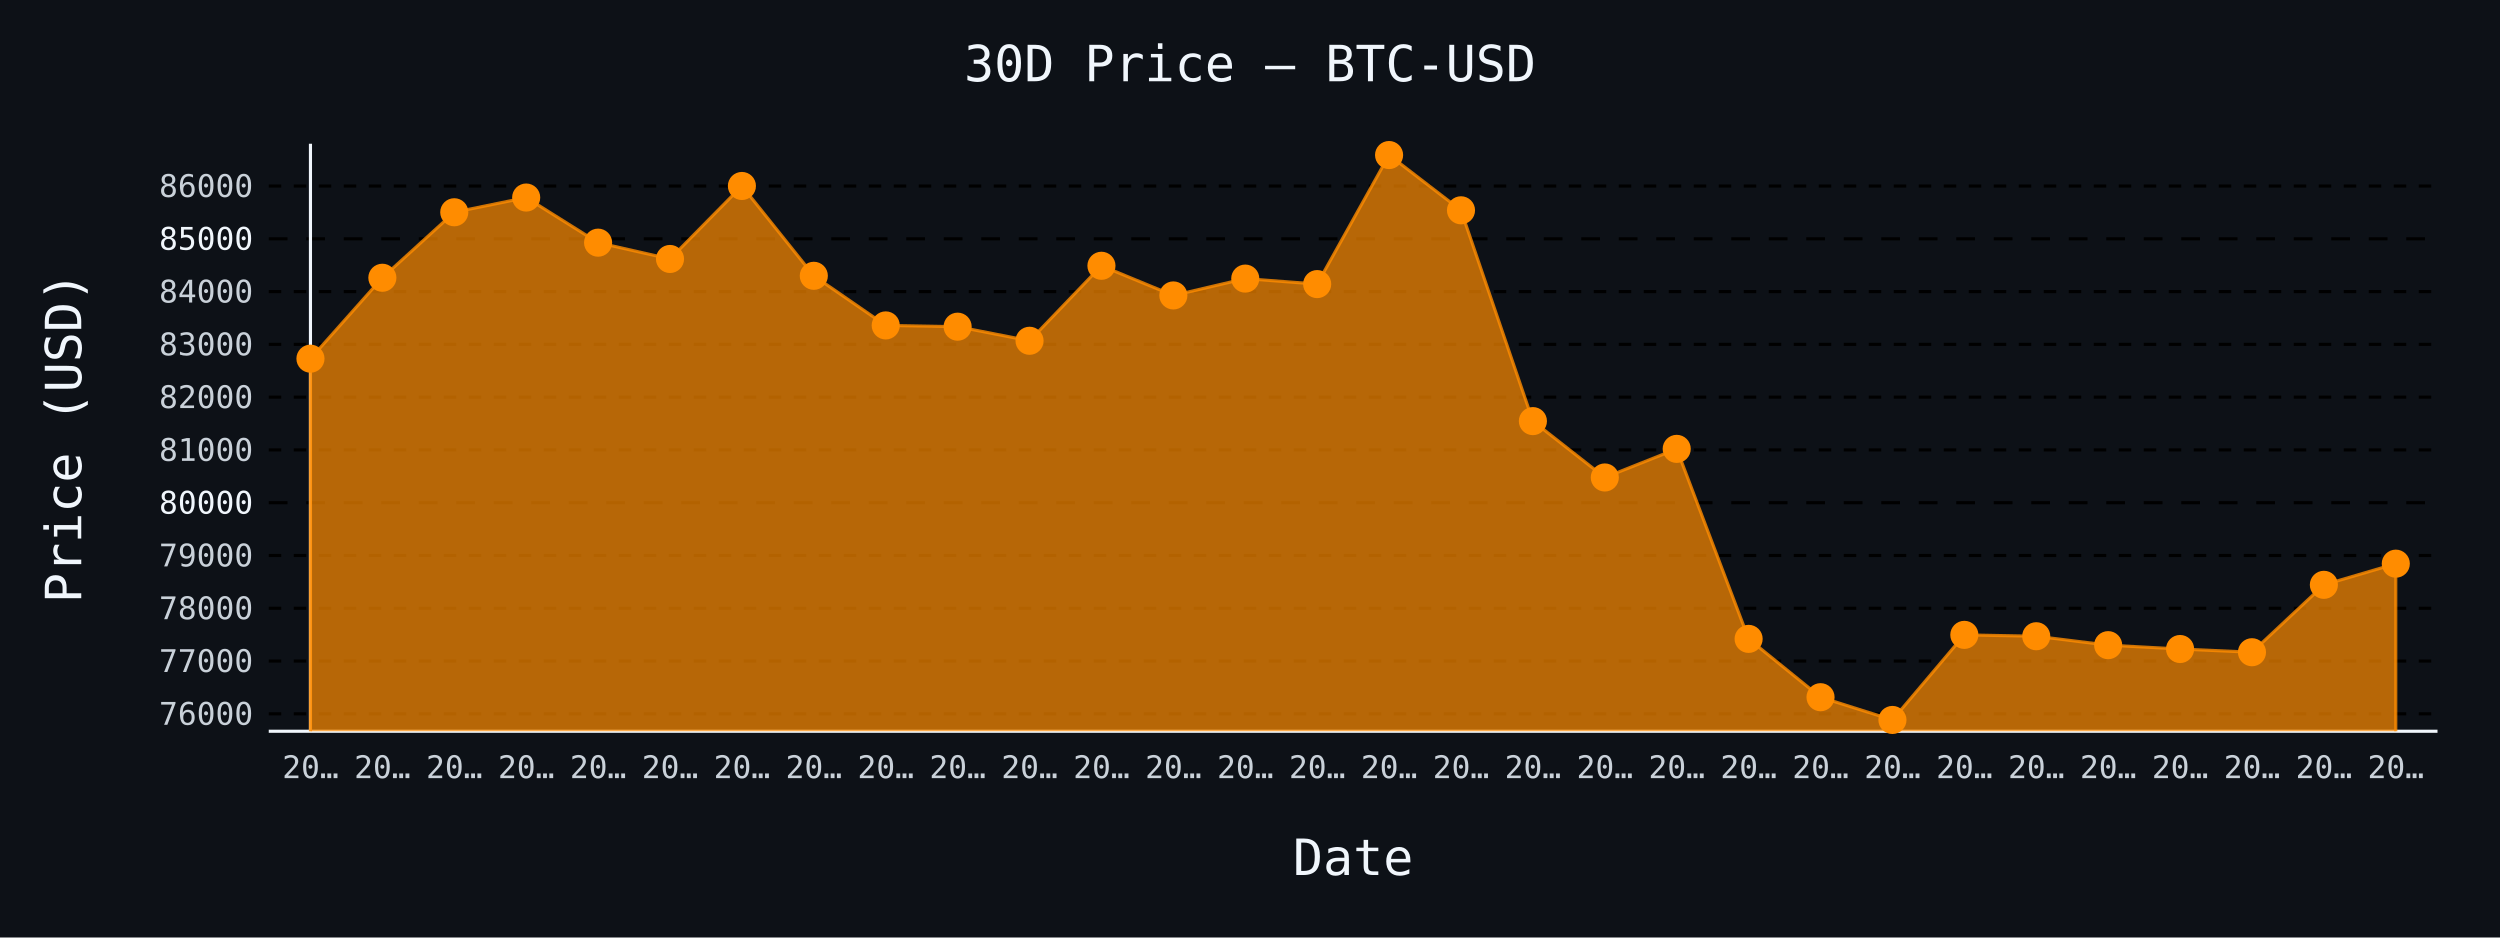
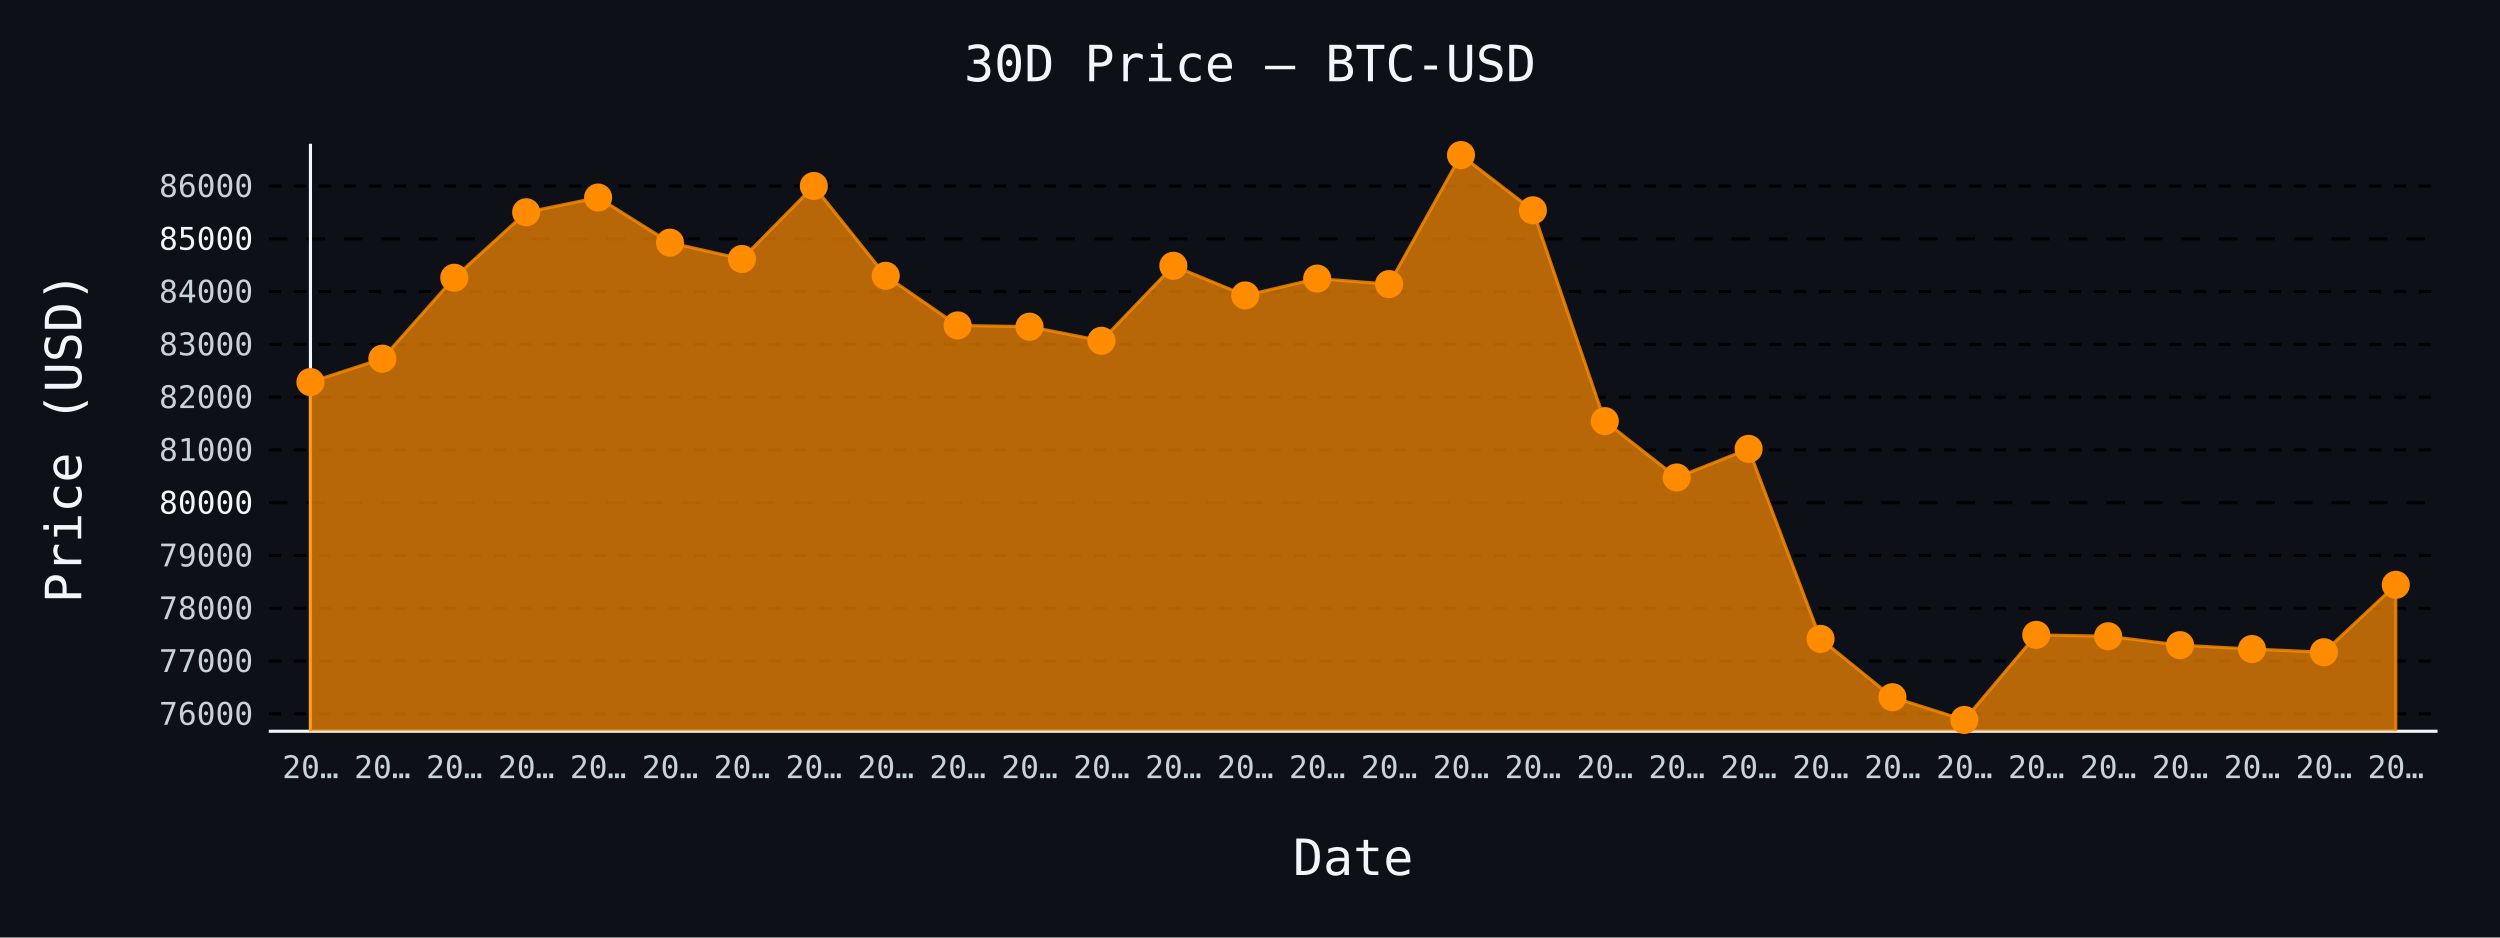
- <svg xmlns="http://www.w3.org/2000/svg" id="chart-ce0b9e87-60c1-4da1-a571-ad451858514c" class="pygal-chart" viewBox="0 0 800 300">
+ <svg xmlns="http://www.w3.org/2000/svg" id="chart-93480409-9b3f-48c0-abae-ad92e1c9b9e8" class="pygal-chart" viewBox="0 0 800 300">
  <defs>
-     <style type="text/css">#chart-ce0b9e87-60c1-4da1-a571-ad451858514c{-webkit-user-select:none;-webkit-font-smoothing:antialiased;font-family:monospace}#chart-ce0b9e87-60c1-4da1-a571-ad451858514c .title{font-family:monospace;font-size:16px}#chart-ce0b9e87-60c1-4da1-a571-ad451858514c .legends .legend text{font-family:monospace;font-size:14px}#chart-ce0b9e87-60c1-4da1-a571-ad451858514c .axis text{font-family:monospace;font-size:10px}#chart-ce0b9e87-60c1-4da1-a571-ad451858514c .axis text.major{font-family:monospace;font-size:10px}#chart-ce0b9e87-60c1-4da1-a571-ad451858514c .text-overlay text.value{font-family:monospace;font-size:16px}#chart-ce0b9e87-60c1-4da1-a571-ad451858514c .text-overlay text.label{font-family:monospace;font-size:10px}#chart-ce0b9e87-60c1-4da1-a571-ad451858514c .tooltip{font-family:monospace;font-size:14px}#chart-ce0b9e87-60c1-4da1-a571-ad451858514c text.no_data{font-family:monospace;font-size:64px}
- #chart-ce0b9e87-60c1-4da1-a571-ad451858514c{background-color:#0d1117}#chart-ce0b9e87-60c1-4da1-a571-ad451858514c path,#chart-ce0b9e87-60c1-4da1-a571-ad451858514c line,#chart-ce0b9e87-60c1-4da1-a571-ad451858514c rect,#chart-ce0b9e87-60c1-4da1-a571-ad451858514c circle{-webkit-transition:150ms;-moz-transition:150ms;transition:150ms}#chart-ce0b9e87-60c1-4da1-a571-ad451858514c .graph &gt; .background{fill:#0d1117}#chart-ce0b9e87-60c1-4da1-a571-ad451858514c .plot &gt; .background{fill:#0d1117}#chart-ce0b9e87-60c1-4da1-a571-ad451858514c .graph{fill:#c9d1d9}#chart-ce0b9e87-60c1-4da1-a571-ad451858514c text.no_data{fill:#f0f6fc}#chart-ce0b9e87-60c1-4da1-a571-ad451858514c .title{fill:#f0f6fc}#chart-ce0b9e87-60c1-4da1-a571-ad451858514c .legends .legend text{fill:#c9d1d9}#chart-ce0b9e87-60c1-4da1-a571-ad451858514c .legends .legend:hover text{fill:#f0f6fc}#chart-ce0b9e87-60c1-4da1-a571-ad451858514c .axis .line{stroke:#f0f6fc}#chart-ce0b9e87-60c1-4da1-a571-ad451858514c .axis .guide.line{stroke:#8b949e}#chart-ce0b9e87-60c1-4da1-a571-ad451858514c .axis .major.line{stroke:#c9d1d9}#chart-ce0b9e87-60c1-4da1-a571-ad451858514c .axis text.major{fill:#f0f6fc}#chart-ce0b9e87-60c1-4da1-a571-ad451858514c .axis.y .guides:hover .guide.line,#chart-ce0b9e87-60c1-4da1-a571-ad451858514c .line-graph .axis.x .guides:hover .guide.line,#chart-ce0b9e87-60c1-4da1-a571-ad451858514c .stackedline-graph .axis.x .guides:hover .guide.line,#chart-ce0b9e87-60c1-4da1-a571-ad451858514c .xy-graph .axis.x .guides:hover .guide.line{stroke:#f0f6fc}#chart-ce0b9e87-60c1-4da1-a571-ad451858514c .axis .guides:hover text{fill:#f0f6fc}#chart-ce0b9e87-60c1-4da1-a571-ad451858514c .reactive{fill-opacity:.7;stroke-opacity:.8;stroke-width:1}#chart-ce0b9e87-60c1-4da1-a571-ad451858514c .ci{stroke:#c9d1d9}#chart-ce0b9e87-60c1-4da1-a571-ad451858514c .reactive.active,#chart-ce0b9e87-60c1-4da1-a571-ad451858514c .active .reactive{fill-opacity:.8;stroke-opacity:.9;stroke-width:4}#chart-ce0b9e87-60c1-4da1-a571-ad451858514c .ci .reactive.active{stroke-width:1.5}#chart-ce0b9e87-60c1-4da1-a571-ad451858514c .series text{fill:#f0f6fc}#chart-ce0b9e87-60c1-4da1-a571-ad451858514c .tooltip rect{fill:#0d1117;stroke:#f0f6fc;-webkit-transition:opacity 150ms;-moz-transition:opacity 150ms;transition:opacity 150ms}#chart-ce0b9e87-60c1-4da1-a571-ad451858514c .tooltip .label{fill:#c9d1d9}#chart-ce0b9e87-60c1-4da1-a571-ad451858514c .tooltip .label{fill:#c9d1d9}#chart-ce0b9e87-60c1-4da1-a571-ad451858514c .tooltip .legend{font-size:.8em;fill:#8b949e}#chart-ce0b9e87-60c1-4da1-a571-ad451858514c .tooltip .x_label{font-size:.6em;fill:#f0f6fc}#chart-ce0b9e87-60c1-4da1-a571-ad451858514c .tooltip .xlink{font-size:.5em;text-decoration:underline}#chart-ce0b9e87-60c1-4da1-a571-ad451858514c .tooltip .value{font-size:1.5em}#chart-ce0b9e87-60c1-4da1-a571-ad451858514c .bound{font-size:.5em}#chart-ce0b9e87-60c1-4da1-a571-ad451858514c .max-value{font-size:.75em;fill:#8b949e}#chart-ce0b9e87-60c1-4da1-a571-ad451858514c .map-element{fill:#0d1117;stroke:#8b949e !important}#chart-ce0b9e87-60c1-4da1-a571-ad451858514c .map-element .reactive{fill-opacity:inherit;stroke-opacity:inherit}#chart-ce0b9e87-60c1-4da1-a571-ad451858514c .color-0,#chart-ce0b9e87-60c1-4da1-a571-ad451858514c .color-0 a:visited{stroke:#ff8c00;fill:#ff8c00}#chart-ce0b9e87-60c1-4da1-a571-ad451858514c .text-overlay .color-0 text{fill:black}
- #chart-ce0b9e87-60c1-4da1-a571-ad451858514c text.no_data{text-anchor:middle}#chart-ce0b9e87-60c1-4da1-a571-ad451858514c .guide.line{fill:none}#chart-ce0b9e87-60c1-4da1-a571-ad451858514c .centered{text-anchor:middle}#chart-ce0b9e87-60c1-4da1-a571-ad451858514c .title{text-anchor:middle}#chart-ce0b9e87-60c1-4da1-a571-ad451858514c .legends .legend text{fill-opacity:1}#chart-ce0b9e87-60c1-4da1-a571-ad451858514c .axis.x text{text-anchor:middle}#chart-ce0b9e87-60c1-4da1-a571-ad451858514c .axis.x:not(.web) text[transform]{text-anchor:start}#chart-ce0b9e87-60c1-4da1-a571-ad451858514c .axis.x:not(.web) text[transform].backwards{text-anchor:end}#chart-ce0b9e87-60c1-4da1-a571-ad451858514c .axis.y text{text-anchor:end}#chart-ce0b9e87-60c1-4da1-a571-ad451858514c .axis.y text[transform].backwards{text-anchor:start}#chart-ce0b9e87-60c1-4da1-a571-ad451858514c .axis.y2 text{text-anchor:start}#chart-ce0b9e87-60c1-4da1-a571-ad451858514c .axis.y2 text[transform].backwards{text-anchor:end}#chart-ce0b9e87-60c1-4da1-a571-ad451858514c .axis .guide.line{stroke-dasharray:4,4;stroke:black}#chart-ce0b9e87-60c1-4da1-a571-ad451858514c .axis .major.guide.line{stroke-dasharray:6,6;stroke:black}#chart-ce0b9e87-60c1-4da1-a571-ad451858514c .horizontal .axis.y .guide.line,#chart-ce0b9e87-60c1-4da1-a571-ad451858514c .horizontal .axis.y2 .guide.line,#chart-ce0b9e87-60c1-4da1-a571-ad451858514c .vertical .axis.x .guide.line{opacity:0}#chart-ce0b9e87-60c1-4da1-a571-ad451858514c .horizontal .axis.always_show .guide.line,#chart-ce0b9e87-60c1-4da1-a571-ad451858514c .vertical .axis.always_show .guide.line{opacity:1 !important}#chart-ce0b9e87-60c1-4da1-a571-ad451858514c .axis.y .guides:hover .guide.line,#chart-ce0b9e87-60c1-4da1-a571-ad451858514c .axis.y2 .guides:hover .guide.line,#chart-ce0b9e87-60c1-4da1-a571-ad451858514c .axis.x .guides:hover .guide.line{opacity:1}#chart-ce0b9e87-60c1-4da1-a571-ad451858514c .axis .guides:hover text{opacity:1}#chart-ce0b9e87-60c1-4da1-a571-ad451858514c .nofill{fill:none}#chart-ce0b9e87-60c1-4da1-a571-ad451858514c .subtle-fill{fill-opacity:.2}#chart-ce0b9e87-60c1-4da1-a571-ad451858514c .dot{stroke-width:1px;fill-opacity:1;stroke-opacity:1}#chart-ce0b9e87-60c1-4da1-a571-ad451858514c .dot.active{stroke-width:5px}#chart-ce0b9e87-60c1-4da1-a571-ad451858514c .dot.negative{fill:transparent}#chart-ce0b9e87-60c1-4da1-a571-ad451858514c text,#chart-ce0b9e87-60c1-4da1-a571-ad451858514c tspan{stroke:none !important}#chart-ce0b9e87-60c1-4da1-a571-ad451858514c .series text.active{opacity:1}#chart-ce0b9e87-60c1-4da1-a571-ad451858514c .tooltip rect{fill-opacity:.95;stroke-width:.5}#chart-ce0b9e87-60c1-4da1-a571-ad451858514c .tooltip text{fill-opacity:1}#chart-ce0b9e87-60c1-4da1-a571-ad451858514c .showable{visibility:hidden}#chart-ce0b9e87-60c1-4da1-a571-ad451858514c .showable.shown{visibility:visible}#chart-ce0b9e87-60c1-4da1-a571-ad451858514c .gauge-background{fill:rgba(229,229,229,1);stroke:none}#chart-ce0b9e87-60c1-4da1-a571-ad451858514c .bg-lines{stroke:#0d1117;stroke-width:2px}</style>
+     <style type="text/css">#chart-93480409-9b3f-48c0-abae-ad92e1c9b9e8{-webkit-user-select:none;-webkit-font-smoothing:antialiased;font-family:monospace}#chart-93480409-9b3f-48c0-abae-ad92e1c9b9e8 .title{font-family:monospace;font-size:16px}#chart-93480409-9b3f-48c0-abae-ad92e1c9b9e8 .legends .legend text{font-family:monospace;font-size:14px}#chart-93480409-9b3f-48c0-abae-ad92e1c9b9e8 .axis text{font-family:monospace;font-size:10px}#chart-93480409-9b3f-48c0-abae-ad92e1c9b9e8 .axis text.major{font-family:monospace;font-size:10px}#chart-93480409-9b3f-48c0-abae-ad92e1c9b9e8 .text-overlay text.value{font-family:monospace;font-size:16px}#chart-93480409-9b3f-48c0-abae-ad92e1c9b9e8 .text-overlay text.label{font-family:monospace;font-size:10px}#chart-93480409-9b3f-48c0-abae-ad92e1c9b9e8 .tooltip{font-family:monospace;font-size:14px}#chart-93480409-9b3f-48c0-abae-ad92e1c9b9e8 text.no_data{font-family:monospace;font-size:64px}
+ #chart-93480409-9b3f-48c0-abae-ad92e1c9b9e8{background-color:#0d1117}#chart-93480409-9b3f-48c0-abae-ad92e1c9b9e8 path,#chart-93480409-9b3f-48c0-abae-ad92e1c9b9e8 line,#chart-93480409-9b3f-48c0-abae-ad92e1c9b9e8 rect,#chart-93480409-9b3f-48c0-abae-ad92e1c9b9e8 circle{-webkit-transition:150ms;-moz-transition:150ms;transition:150ms}#chart-93480409-9b3f-48c0-abae-ad92e1c9b9e8 .graph &gt; .background{fill:#0d1117}#chart-93480409-9b3f-48c0-abae-ad92e1c9b9e8 .plot &gt; .background{fill:#0d1117}#chart-93480409-9b3f-48c0-abae-ad92e1c9b9e8 .graph{fill:#c9d1d9}#chart-93480409-9b3f-48c0-abae-ad92e1c9b9e8 text.no_data{fill:#f0f6fc}#chart-93480409-9b3f-48c0-abae-ad92e1c9b9e8 .title{fill:#f0f6fc}#chart-93480409-9b3f-48c0-abae-ad92e1c9b9e8 .legends .legend text{fill:#c9d1d9}#chart-93480409-9b3f-48c0-abae-ad92e1c9b9e8 .legends .legend:hover text{fill:#f0f6fc}#chart-93480409-9b3f-48c0-abae-ad92e1c9b9e8 .axis .line{stroke:#f0f6fc}#chart-93480409-9b3f-48c0-abae-ad92e1c9b9e8 .axis .guide.line{stroke:#8b949e}#chart-93480409-9b3f-48c0-abae-ad92e1c9b9e8 .axis .major.line{stroke:#c9d1d9}#chart-93480409-9b3f-48c0-abae-ad92e1c9b9e8 .axis text.major{fill:#f0f6fc}#chart-93480409-9b3f-48c0-abae-ad92e1c9b9e8 .axis.y .guides:hover .guide.line,#chart-93480409-9b3f-48c0-abae-ad92e1c9b9e8 .line-graph .axis.x .guides:hover .guide.line,#chart-93480409-9b3f-48c0-abae-ad92e1c9b9e8 .stackedline-graph .axis.x .guides:hover .guide.line,#chart-93480409-9b3f-48c0-abae-ad92e1c9b9e8 .xy-graph .axis.x .guides:hover .guide.line{stroke:#f0f6fc}#chart-93480409-9b3f-48c0-abae-ad92e1c9b9e8 .axis .guides:hover text{fill:#f0f6fc}#chart-93480409-9b3f-48c0-abae-ad92e1c9b9e8 .reactive{fill-opacity:.7;stroke-opacity:.8;stroke-width:1}#chart-93480409-9b3f-48c0-abae-ad92e1c9b9e8 .ci{stroke:#c9d1d9}#chart-93480409-9b3f-48c0-abae-ad92e1c9b9e8 .reactive.active,#chart-93480409-9b3f-48c0-abae-ad92e1c9b9e8 .active .reactive{fill-opacity:.8;stroke-opacity:.9;stroke-width:4}#chart-93480409-9b3f-48c0-abae-ad92e1c9b9e8 .ci .reactive.active{stroke-width:1.5}#chart-93480409-9b3f-48c0-abae-ad92e1c9b9e8 .series text{fill:#f0f6fc}#chart-93480409-9b3f-48c0-abae-ad92e1c9b9e8 .tooltip rect{fill:#0d1117;stroke:#f0f6fc;-webkit-transition:opacity 150ms;-moz-transition:opacity 150ms;transition:opacity 150ms}#chart-93480409-9b3f-48c0-abae-ad92e1c9b9e8 .tooltip .label{fill:#c9d1d9}#chart-93480409-9b3f-48c0-abae-ad92e1c9b9e8 .tooltip .label{fill:#c9d1d9}#chart-93480409-9b3f-48c0-abae-ad92e1c9b9e8 .tooltip .legend{font-size:.8em;fill:#8b949e}#chart-93480409-9b3f-48c0-abae-ad92e1c9b9e8 .tooltip .x_label{font-size:.6em;fill:#f0f6fc}#chart-93480409-9b3f-48c0-abae-ad92e1c9b9e8 .tooltip .xlink{font-size:.5em;text-decoration:underline}#chart-93480409-9b3f-48c0-abae-ad92e1c9b9e8 .tooltip .value{font-size:1.5em}#chart-93480409-9b3f-48c0-abae-ad92e1c9b9e8 .bound{font-size:.5em}#chart-93480409-9b3f-48c0-abae-ad92e1c9b9e8 .max-value{font-size:.75em;fill:#8b949e}#chart-93480409-9b3f-48c0-abae-ad92e1c9b9e8 .map-element{fill:#0d1117;stroke:#8b949e !important}#chart-93480409-9b3f-48c0-abae-ad92e1c9b9e8 .map-element .reactive{fill-opacity:inherit;stroke-opacity:inherit}#chart-93480409-9b3f-48c0-abae-ad92e1c9b9e8 .color-0,#chart-93480409-9b3f-48c0-abae-ad92e1c9b9e8 .color-0 a:visited{stroke:#ff8c00;fill:#ff8c00}#chart-93480409-9b3f-48c0-abae-ad92e1c9b9e8 .text-overlay .color-0 text{fill:black}
+ #chart-93480409-9b3f-48c0-abae-ad92e1c9b9e8 text.no_data{text-anchor:middle}#chart-93480409-9b3f-48c0-abae-ad92e1c9b9e8 .guide.line{fill:none}#chart-93480409-9b3f-48c0-abae-ad92e1c9b9e8 .centered{text-anchor:middle}#chart-93480409-9b3f-48c0-abae-ad92e1c9b9e8 .title{text-anchor:middle}#chart-93480409-9b3f-48c0-abae-ad92e1c9b9e8 .legends .legend text{fill-opacity:1}#chart-93480409-9b3f-48c0-abae-ad92e1c9b9e8 .axis.x text{text-anchor:middle}#chart-93480409-9b3f-48c0-abae-ad92e1c9b9e8 .axis.x:not(.web) text[transform]{text-anchor:start}#chart-93480409-9b3f-48c0-abae-ad92e1c9b9e8 .axis.x:not(.web) text[transform].backwards{text-anchor:end}#chart-93480409-9b3f-48c0-abae-ad92e1c9b9e8 .axis.y text{text-anchor:end}#chart-93480409-9b3f-48c0-abae-ad92e1c9b9e8 .axis.y text[transform].backwards{text-anchor:start}#chart-93480409-9b3f-48c0-abae-ad92e1c9b9e8 .axis.y2 text{text-anchor:start}#chart-93480409-9b3f-48c0-abae-ad92e1c9b9e8 .axis.y2 text[transform].backwards{text-anchor:end}#chart-93480409-9b3f-48c0-abae-ad92e1c9b9e8 .axis .guide.line{stroke-dasharray:4,4;stroke:black}#chart-93480409-9b3f-48c0-abae-ad92e1c9b9e8 .axis .major.guide.line{stroke-dasharray:6,6;stroke:black}#chart-93480409-9b3f-48c0-abae-ad92e1c9b9e8 .horizontal .axis.y .guide.line,#chart-93480409-9b3f-48c0-abae-ad92e1c9b9e8 .horizontal .axis.y2 .guide.line,#chart-93480409-9b3f-48c0-abae-ad92e1c9b9e8 .vertical .axis.x .guide.line{opacity:0}#chart-93480409-9b3f-48c0-abae-ad92e1c9b9e8 .horizontal .axis.always_show .guide.line,#chart-93480409-9b3f-48c0-abae-ad92e1c9b9e8 .vertical .axis.always_show .guide.line{opacity:1 !important}#chart-93480409-9b3f-48c0-abae-ad92e1c9b9e8 .axis.y .guides:hover .guide.line,#chart-93480409-9b3f-48c0-abae-ad92e1c9b9e8 .axis.y2 .guides:hover .guide.line,#chart-93480409-9b3f-48c0-abae-ad92e1c9b9e8 .axis.x .guides:hover .guide.line{opacity:1}#chart-93480409-9b3f-48c0-abae-ad92e1c9b9e8 .axis .guides:hover text{opacity:1}#chart-93480409-9b3f-48c0-abae-ad92e1c9b9e8 .nofill{fill:none}#chart-93480409-9b3f-48c0-abae-ad92e1c9b9e8 .subtle-fill{fill-opacity:.2}#chart-93480409-9b3f-48c0-abae-ad92e1c9b9e8 .dot{stroke-width:1px;fill-opacity:1;stroke-opacity:1}#chart-93480409-9b3f-48c0-abae-ad92e1c9b9e8 .dot.active{stroke-width:5px}#chart-93480409-9b3f-48c0-abae-ad92e1c9b9e8 .dot.negative{fill:transparent}#chart-93480409-9b3f-48c0-abae-ad92e1c9b9e8 text,#chart-93480409-9b3f-48c0-abae-ad92e1c9b9e8 tspan{stroke:none !important}#chart-93480409-9b3f-48c0-abae-ad92e1c9b9e8 .series text.active{opacity:1}#chart-93480409-9b3f-48c0-abae-ad92e1c9b9e8 .tooltip rect{fill-opacity:.95;stroke-width:.5}#chart-93480409-9b3f-48c0-abae-ad92e1c9b9e8 .tooltip text{fill-opacity:1}#chart-93480409-9b3f-48c0-abae-ad92e1c9b9e8 .showable{visibility:hidden}#chart-93480409-9b3f-48c0-abae-ad92e1c9b9e8 .showable.shown{visibility:visible}#chart-93480409-9b3f-48c0-abae-ad92e1c9b9e8 .gauge-background{fill:rgba(229,229,229,1);stroke:none}#chart-93480409-9b3f-48c0-abae-ad92e1c9b9e8 .bg-lines{stroke:#0d1117;stroke-width:2px}</style>
  </defs>
  <g class="graph line-graph vertical">
    <rect x="0" y="0" width="800" height="300" class="background" />
    <g transform="translate(86, 46)" class="plot">
      <rect x="0" y="0" width="694.0" height="188" class="background" />
      <g class="axis y always_show">
        <path d="M0 188 h694" class="line" />
        <g class="guides">
          <path d="M0 182.425 h694" class="guide line" />
          <text x="-5" y="185.925" class="">76000</text>
        </g>
        <g class="guides">
          <path d="M0 165.536 h694" class="guide line" />
          <text x="-5" y="169.036" class="">77000</text>
        </g>
        <g class="guides">
          <path d="M0 148.646 h694" class="guide line" />
          <text x="-5" y="152.146" class="">78000</text>
        </g>
        <g class="guides">
          <path d="M0 131.757 h694" class="guide line" />
          <text x="-5" y="135.257" class="">79000</text>
        </g>
        <g class="guides">
          <path d="M0 114.867 h694" class="major guide line" />
          <text x="-5" y="118.367" class="major">80000</text>
        </g>
        <g class="guides">
          <path d="M0 97.977 h694" class="guide line" />
          <text x="-5" y="101.477" class="">81000</text>
        </g>
        <g class="guides">
          <path d="M0 81.088 h694" class="guide line" />
          <text x="-5" y="84.588" class="">82000</text>
        </g>
        <g class="guides">
          <path d="M0 64.198 h694" class="guide line" />
          <text x="-5" y="67.698" class="">83000</text>
        </g>
        <g class="guides">
          <path d="M0 47.309 h694" class="guide line" />
          <text x="-5" y="50.809" class="">84000</text>
        </g>
        <g class="guides">
          <path d="M0 30.419 h694" class="major guide line" />
          <text x="-5" y="33.919" class="major">85000</text>
        </g>
        <g class="guides">
          <path d="M0 13.53 h694" class="guide line" />
          <text x="-5" y="17.03" class="">86000</text>
        </g>
      </g>
      <g class="axis x">
        <g class="guides">
          <path d="M13.346 0 v188" class="line" />
          <text x="13.346" y="203.0" class="">20…</text>
        </g>
        <g class="guides">
          <path d="M36.357 0 v188" class="guide line" />
          <text x="36.357" y="203.0" class="">20…</text>
        </g>
        <g class="guides">
          <path d="M59.367 0 v188" class="guide line" />
          <text x="59.367" y="203.0" class="">20…</text>
        </g>
        <g class="guides">
          <path d="M82.378 0 v188" class="guide line" />
          <text x="82.378" y="203.0" class="">20…</text>
        </g>
        <g class="guides">
          <path d="M105.389 0 v188" class="guide line" />
          <text x="105.389" y="203.0" class="">20…</text>
        </g>
        <g class="guides">
          <path d="M128.399 0 v188" class="guide line" />
          <text x="128.399" y="203.0" class="">20…</text>
        </g>
        <g class="guides">
          <path d="M151.41 0 v188" class="guide line" />
          <text x="151.41" y="203.0" class="">20…</text>
        </g>
        <g class="guides">
          <path d="M174.42 0 v188" class="guide line" />
          <text x="174.42" y="203.0" class="">20…</text>
        </g>
        <g class="guides">
          <path d="M197.431 0 v188" class="guide line" />
          <text x="197.431" y="203.0" class="">20…</text>
        </g>
        <g class="guides">
          <path d="M220.442 0 v188" class="guide line" />
          <text x="220.442" y="203.0" class="">20…</text>
        </g>
        <g class="guides">
          <path d="M243.452 0 v188" class="guide line" />
          <text x="243.452" y="203.0" class="">20…</text>
        </g>
        <g class="guides">
          <path d="M266.463 0 v188" class="guide line" />
          <text x="266.463" y="203.0" class="">20…</text>
        </g>
        <g class="guides">
          <path d="M289.473 0 v188" class="guide line" />
          <text x="289.473" y="203.0" class="">20…</text>
        </g>
        <g class="guides">
          <path d="M312.484 0 v188" class="guide line" />
          <text x="312.484" y="203.0" class="">20…</text>
        </g>
        <g class="guides">
          <path d="M335.495 0 v188" class="guide line" />
          <text x="335.495" y="203.0" class="">20…</text>
        </g>
        <g class="guides">
          <path d="M358.505 0 v188" class="guide line" />
          <text x="358.505" y="203.0" class="">20…</text>
        </g>
        <g class="guides">
          <path d="M381.516 0 v188" class="guide line" />
          <text x="381.516" y="203.0" class="">20…</text>
        </g>
        <g class="guides">
          <path d="M404.527 0 v188" class="guide line" />
          <text x="404.527" y="203.0" class="">20…</text>
        </g>
        <g class="guides">
          <path d="M427.537 0 v188" class="guide line" />
          <text x="427.537" y="203.0" class="">20…</text>
        </g>
        <g class="guides">
          <path d="M450.548 0 v188" class="guide line" />
          <text x="450.548" y="203.0" class="">20…</text>
        </g>
        <g class="guides">
          <path d="M473.558 0 v188" class="guide line" />
          <text x="473.558" y="203.0" class="">20…</text>
        </g>
        <g class="guides">
          <path d="M496.569 0 v188" class="guide line" />
          <text x="496.569" y="203.0" class="">20…</text>
        </g>
        <g class="guides">
          <path d="M519.58 0 v188" class="guide line" />
          <text x="519.58" y="203.0" class="">20…</text>
        </g>
        <g class="guides">
          <path d="M542.59 0 v188" class="guide line" />
          <text x="542.59" y="203.0" class="">20…</text>
        </g>
        <g class="guides">
          <path d="M565.601 0 v188" class="guide line" />
          <text x="565.601" y="203.0" class="">20…</text>
        </g>
        <g class="guides">
          <path d="M588.611 0 v188" class="guide line" />
          <text x="588.611" y="203.0" class="">20…</text>
        </g>
        <g class="guides">
          <path d="M611.622 0 v188" class="guide line" />
          <text x="611.622" y="203.0" class="">20…</text>
        </g>
        <g class="guides">
          <path d="M634.633 0 v188" class="guide line" />
          <text x="634.633" y="203.0" class="">20…</text>
        </g>
        <g class="guides">
          <path d="M657.643 0 v188" class="guide line" />
          <text x="657.643" y="203.0" class="">20…</text>
        </g>
        <g class="guides">
          <path d="M680.654 0 v188" class="guide line" />
          <text x="680.654" y="203.0" class="">20…</text>
        </g>
      </g>
      <g class="series serie-0 color-0">
-         <path d="M13.346 188 L13.346 68.775 36.357 42.884 59.367 21.924 82.378 17.212 105.389 31.652 128.399 36.871 151.41 13.513 174.42 42.259 197.431 58.135 220.442 58.54 243.452 63.05 266.463 39.05 289.473 48.542 312.484 43.154 335.495 44.91 358.505 3.615 381.516 21.299 404.527 88.756 427.537 106.794 450.548 97.64 473.558 158.442 496.569 177.105 519.58 184.385 542.59 157.159 565.601 157.598 588.611 160.452 611.622 161.685 634.633 162.715 657.643 141.147 680.654 134.375 680.654 188" class="line reactive" />
+         <path d="M13.346 188 L13.346 76.257 36.357 68.775 59.367 42.884 82.378 21.924 105.389 17.212 128.399 31.652 151.41 36.871 174.42 13.513 197.431 42.259 220.442 58.135 243.452 58.54 266.463 63.05 289.473 39.05 312.484 48.542 335.495 43.154 358.505 44.91 381.516 3.615 404.527 21.299 427.537 88.756 450.548 106.794 473.558 97.64 496.569 158.442 519.58 177.105 542.59 184.385 565.601 157.159 588.611 157.598 611.622 160.452 634.633 161.685 657.643 162.715 680.654 141.147 680.654 188" class="line reactive" />
      </g>
    </g>
    <g class="titles">
      <text x="400.0" y="26" class="title plot_title">30D Price — BTC-USD</text>
      <text x="433.0" y="280" class="title">Date</text>
      <text x="0" y="166.0" class="title" transform="rotate(-90 0 140)">Price (USD)</text>
    </g>
    <g transform="translate(86, 46)" class="plot overlay">
      <g class="series serie-0 color-0">
        <g class="dots">
-           <circle cx="13.346" cy="68.775" r="4" class="dot reactive tooltip-trigger" />
-         </g>
-         <g class="dots">
-           <circle cx="36.357" cy="42.884" r="4" class="dot reactive tooltip-trigger" />
-         </g>
-         <g class="dots">
-           <circle cx="59.367" cy="21.924" r="4" class="dot reactive tooltip-trigger" />
-         </g>
-         <g class="dots">
-           <circle cx="82.378" cy="17.212" r="4" class="dot reactive tooltip-trigger" />
-         </g>
-         <g class="dots">
-           <circle cx="105.389" cy="31.652" r="4" class="dot reactive tooltip-trigger" />
-         </g>
-         <g class="dots">
-           <circle cx="128.399" cy="36.871" r="4" class="dot reactive tooltip-trigger" />
-         </g>
-         <g class="dots">
-           <circle cx="151.41" cy="13.513" r="4" class="dot reactive tooltip-trigger" />
-         </g>
-         <g class="dots">
-           <circle cx="174.42" cy="42.259" r="4" class="dot reactive tooltip-trigger" />
-         </g>
-         <g class="dots">
-           <circle cx="197.431" cy="58.135" r="4" class="dot reactive tooltip-trigger" />
-         </g>
-         <g class="dots">
-           <circle cx="220.442" cy="58.54" r="4" class="dot reactive tooltip-trigger" />
-         </g>
-         <g class="dots">
-           <circle cx="243.452" cy="63.05" r="4" class="dot reactive tooltip-trigger" />
-         </g>
-         <g class="dots">
-           <circle cx="266.463" cy="39.05" r="4" class="dot reactive tooltip-trigger" />
-         </g>
-         <g class="dots">
-           <circle cx="289.473" cy="48.542" r="4" class="dot reactive tooltip-trigger" />
-         </g>
-         <g class="dots">
-           <circle cx="312.484" cy="43.154" r="4" class="dot reactive tooltip-trigger" />
-         </g>
-         <g class="dots">
-           <circle cx="335.495" cy="44.91" r="4" class="dot reactive tooltip-trigger" />
-         </g>
-         <g class="dots">
-           <circle cx="358.505" cy="3.615" r="4" class="dot reactive tooltip-trigger" />
-         </g>
-         <g class="dots">
-           <circle cx="381.516" cy="21.299" r="4" class="dot reactive tooltip-trigger" />
-         </g>
-         <g class="dots">
-           <circle cx="404.527" cy="88.756" r="4" class="dot reactive tooltip-trigger" />
-         </g>
-         <g class="dots">
-           <circle cx="427.537" cy="106.794" r="4" class="dot reactive tooltip-trigger" />
-         </g>
-         <g class="dots">
-           <circle cx="450.548" cy="97.64" r="4" class="dot reactive tooltip-trigger" />
-         </g>
-         <g class="dots">
-           <circle cx="473.558" cy="158.442" r="4" class="dot reactive tooltip-trigger" />
-         </g>
-         <g class="dots">
-           <circle cx="496.569" cy="177.105" r="4" class="dot reactive tooltip-trigger" />
-         </g>
-         <g class="dots">
-           <circle cx="519.58" cy="184.385" r="4" class="dot reactive tooltip-trigger" />
-         </g>
-         <g class="dots">
-           <circle cx="542.59" cy="157.159" r="4" class="dot reactive tooltip-trigger" />
-         </g>
-         <g class="dots">
-           <circle cx="565.601" cy="157.598" r="4" class="dot reactive tooltip-trigger" />
-         </g>
-         <g class="dots">
-           <circle cx="588.611" cy="160.452" r="4" class="dot reactive tooltip-trigger" />
-         </g>
-         <g class="dots">
-           <circle cx="611.622" cy="161.685" r="4" class="dot reactive tooltip-trigger" />
-         </g>
-         <g class="dots">
-           <circle cx="634.633" cy="162.715" r="4" class="dot reactive tooltip-trigger" />
-         </g>
-         <g class="dots">
-           <circle cx="657.643" cy="141.147" r="4" class="dot reactive tooltip-trigger" />
-         </g>
-         <g class="dots">
-           <circle cx="680.654" cy="134.375" r="4" class="dot reactive tooltip-trigger" />
+           <circle cx="13.346" cy="76.257" r="4" class="dot reactive tooltip-trigger" />
+         </g>
+         <g class="dots">
+           <circle cx="36.357" cy="68.775" r="4" class="dot reactive tooltip-trigger" />
+         </g>
+         <g class="dots">
+           <circle cx="59.367" cy="42.884" r="4" class="dot reactive tooltip-trigger" />
+         </g>
+         <g class="dots">
+           <circle cx="82.378" cy="21.924" r="4" class="dot reactive tooltip-trigger" />
+         </g>
+         <g class="dots">
+           <circle cx="105.389" cy="17.212" r="4" class="dot reactive tooltip-trigger" />
+         </g>
+         <g class="dots">
+           <circle cx="128.399" cy="31.652" r="4" class="dot reactive tooltip-trigger" />
+         </g>
+         <g class="dots">
+           <circle cx="151.41" cy="36.871" r="4" class="dot reactive tooltip-trigger" />
+         </g>
+         <g class="dots">
+           <circle cx="174.42" cy="13.513" r="4" class="dot reactive tooltip-trigger" />
+         </g>
+         <g class="dots">
+           <circle cx="197.431" cy="42.259" r="4" class="dot reactive tooltip-trigger" />
+         </g>
+         <g class="dots">
+           <circle cx="220.442" cy="58.135" r="4" class="dot reactive tooltip-trigger" />
+         </g>
+         <g class="dots">
+           <circle cx="243.452" cy="58.54" r="4" class="dot reactive tooltip-trigger" />
+         </g>
+         <g class="dots">
+           <circle cx="266.463" cy="63.05" r="4" class="dot reactive tooltip-trigger" />
+         </g>
+         <g class="dots">
+           <circle cx="289.473" cy="39.05" r="4" class="dot reactive tooltip-trigger" />
+         </g>
+         <g class="dots">
+           <circle cx="312.484" cy="48.542" r="4" class="dot reactive tooltip-trigger" />
+         </g>
+         <g class="dots">
+           <circle cx="335.495" cy="43.154" r="4" class="dot reactive tooltip-trigger" />
+         </g>
+         <g class="dots">
+           <circle cx="358.505" cy="44.91" r="4" class="dot reactive tooltip-trigger" />
+         </g>
+         <g class="dots">
+           <circle cx="381.516" cy="3.615" r="4" class="dot reactive tooltip-trigger" />
+         </g>
+         <g class="dots">
+           <circle cx="404.527" cy="21.299" r="4" class="dot reactive tooltip-trigger" />
+         </g>
+         <g class="dots">
+           <circle cx="427.537" cy="88.756" r="4" class="dot reactive tooltip-trigger" />
+         </g>
+         <g class="dots">
+           <circle cx="450.548" cy="106.794" r="4" class="dot reactive tooltip-trigger" />
+         </g>
+         <g class="dots">
+           <circle cx="473.558" cy="97.64" r="4" class="dot reactive tooltip-trigger" />
+         </g>
+         <g class="dots">
+           <circle cx="496.569" cy="158.442" r="4" class="dot reactive tooltip-trigger" />
+         </g>
+         <g class="dots">
+           <circle cx="519.58" cy="177.105" r="4" class="dot reactive tooltip-trigger" />
+         </g>
+         <g class="dots">
+           <circle cx="542.59" cy="184.385" r="4" class="dot reactive tooltip-trigger" />
+         </g>
+         <g class="dots">
+           <circle cx="565.601" cy="157.159" r="4" class="dot reactive tooltip-trigger" />
+         </g>
+         <g class="dots">
+           <circle cx="588.611" cy="157.598" r="4" class="dot reactive tooltip-trigger" />
+         </g>
+         <g class="dots">
+           <circle cx="611.622" cy="160.452" r="4" class="dot reactive tooltip-trigger" />
+         </g>
+         <g class="dots">
+           <circle cx="634.633" cy="161.685" r="4" class="dot reactive tooltip-trigger" />
+         </g>
+         <g class="dots">
+           <circle cx="657.643" cy="162.715" r="4" class="dot reactive tooltip-trigger" />
+         </g>
+         <g class="dots">
+           <circle cx="680.654" cy="141.147" r="4" class="dot reactive tooltip-trigger" />
        </g>
      </g>
    </g>
    <g transform="translate(86, 46)" class="plot text-overlay">
      <g class="series serie-0 color-0" />
    </g>
    <g transform="translate(86, 46)" class="plot tooltip-overlay">
      <g transform="translate(0 0)" style="opacity: 0" class="tooltip">
        <rect rx="0" ry="0" width="0" height="0" class="tooltip-box" />
        <g class="text" />
      </g>
    </g>
  </g>
</svg>
